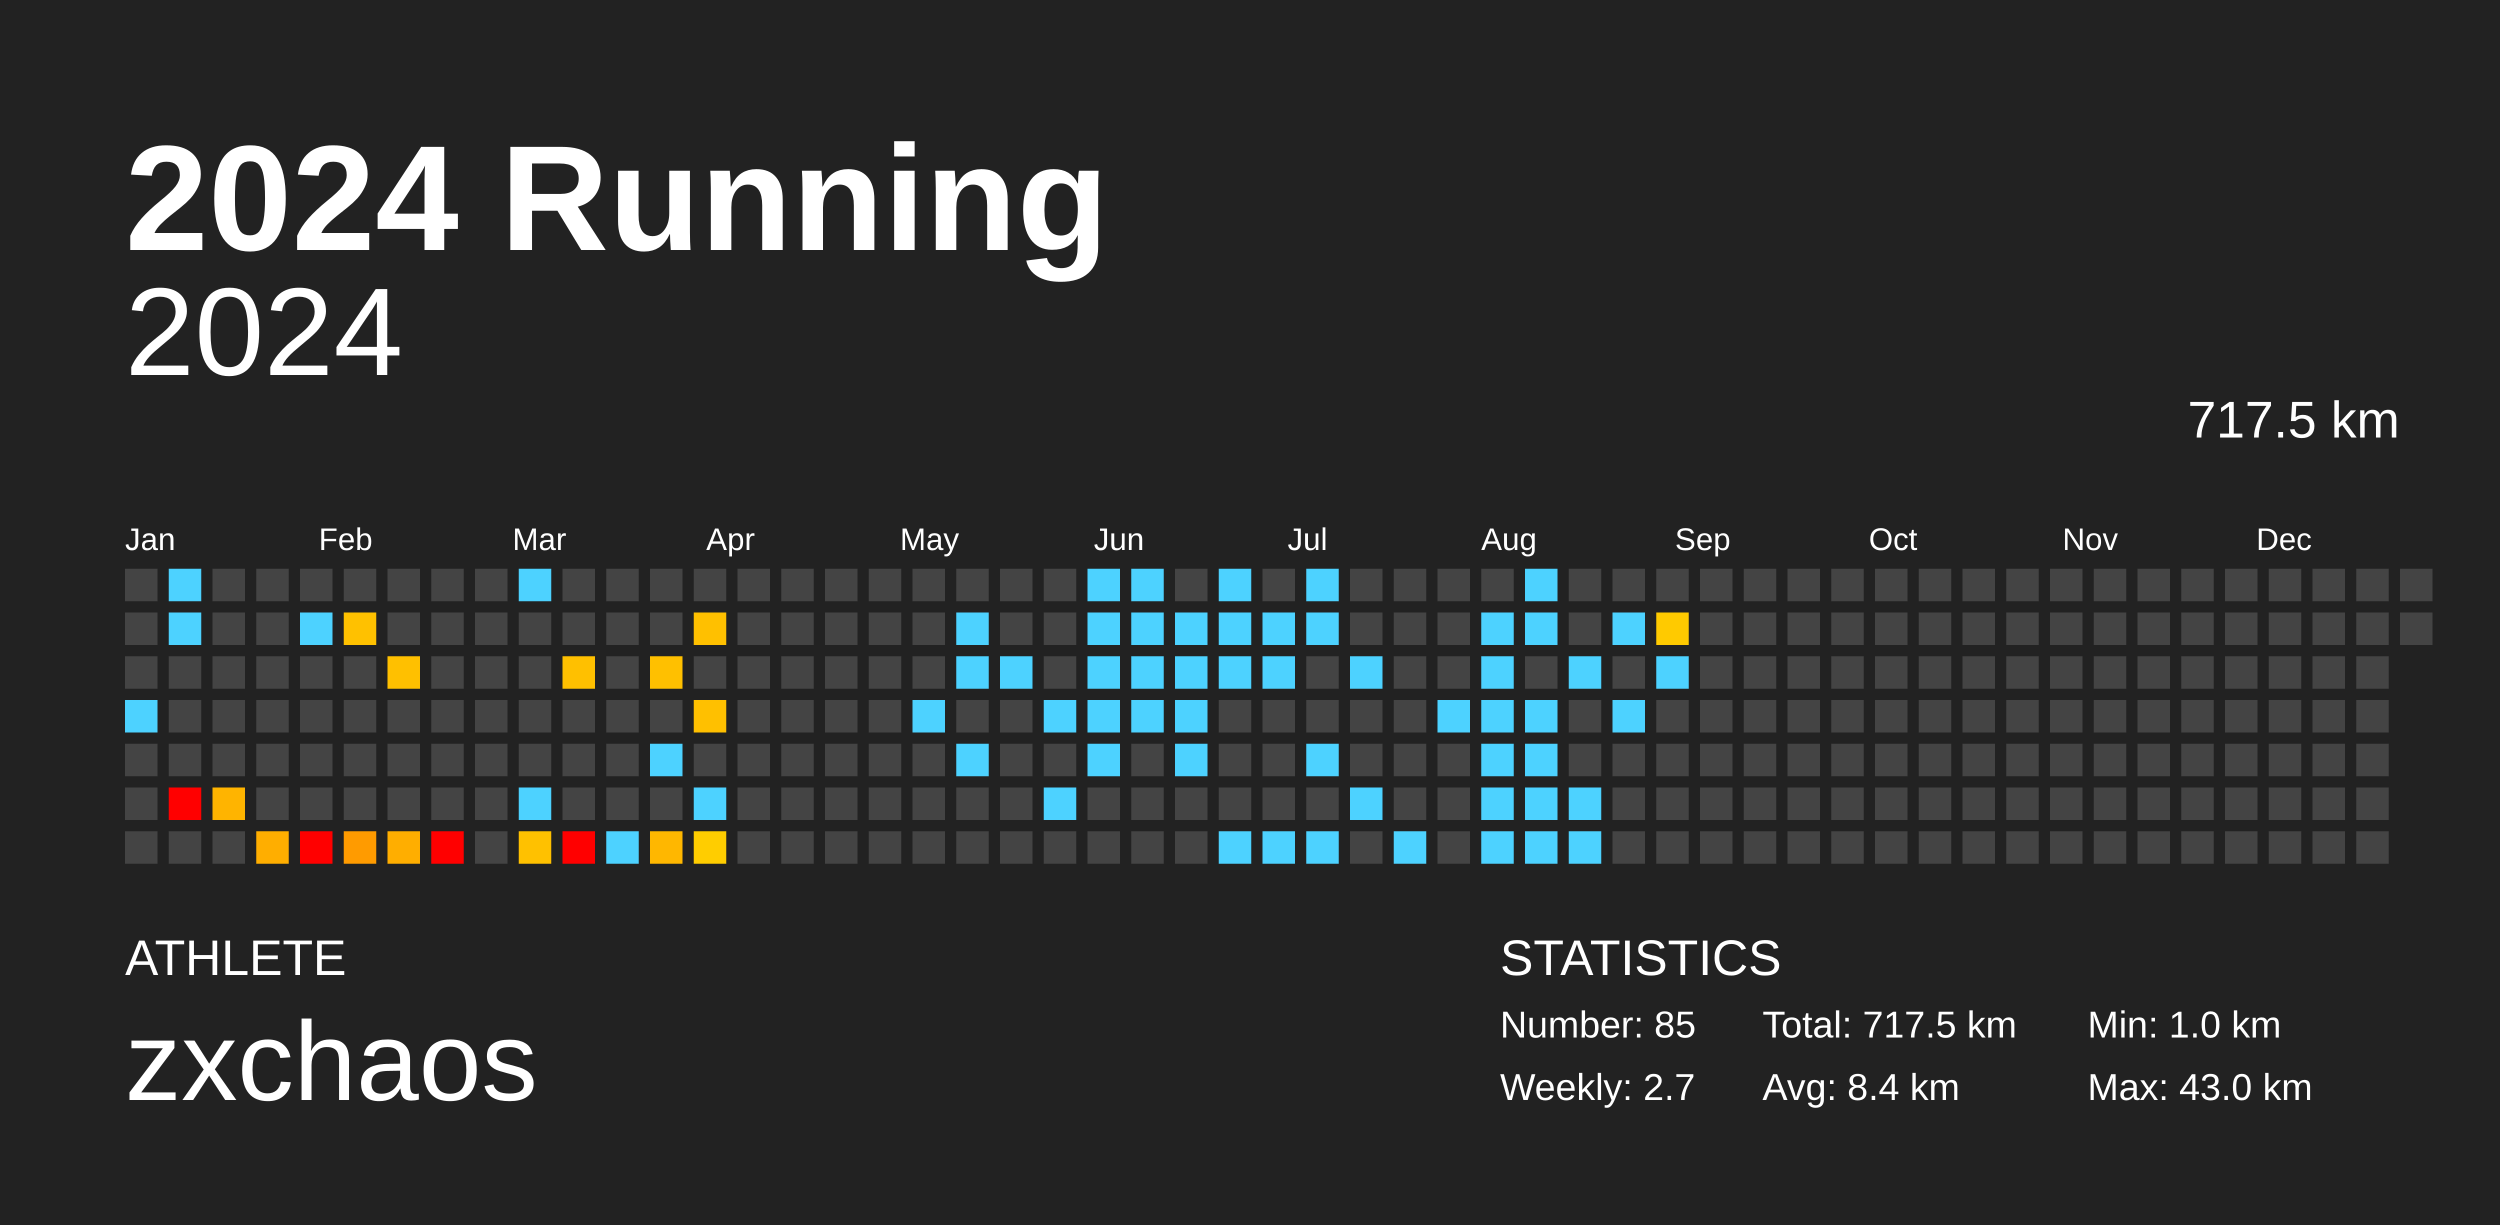
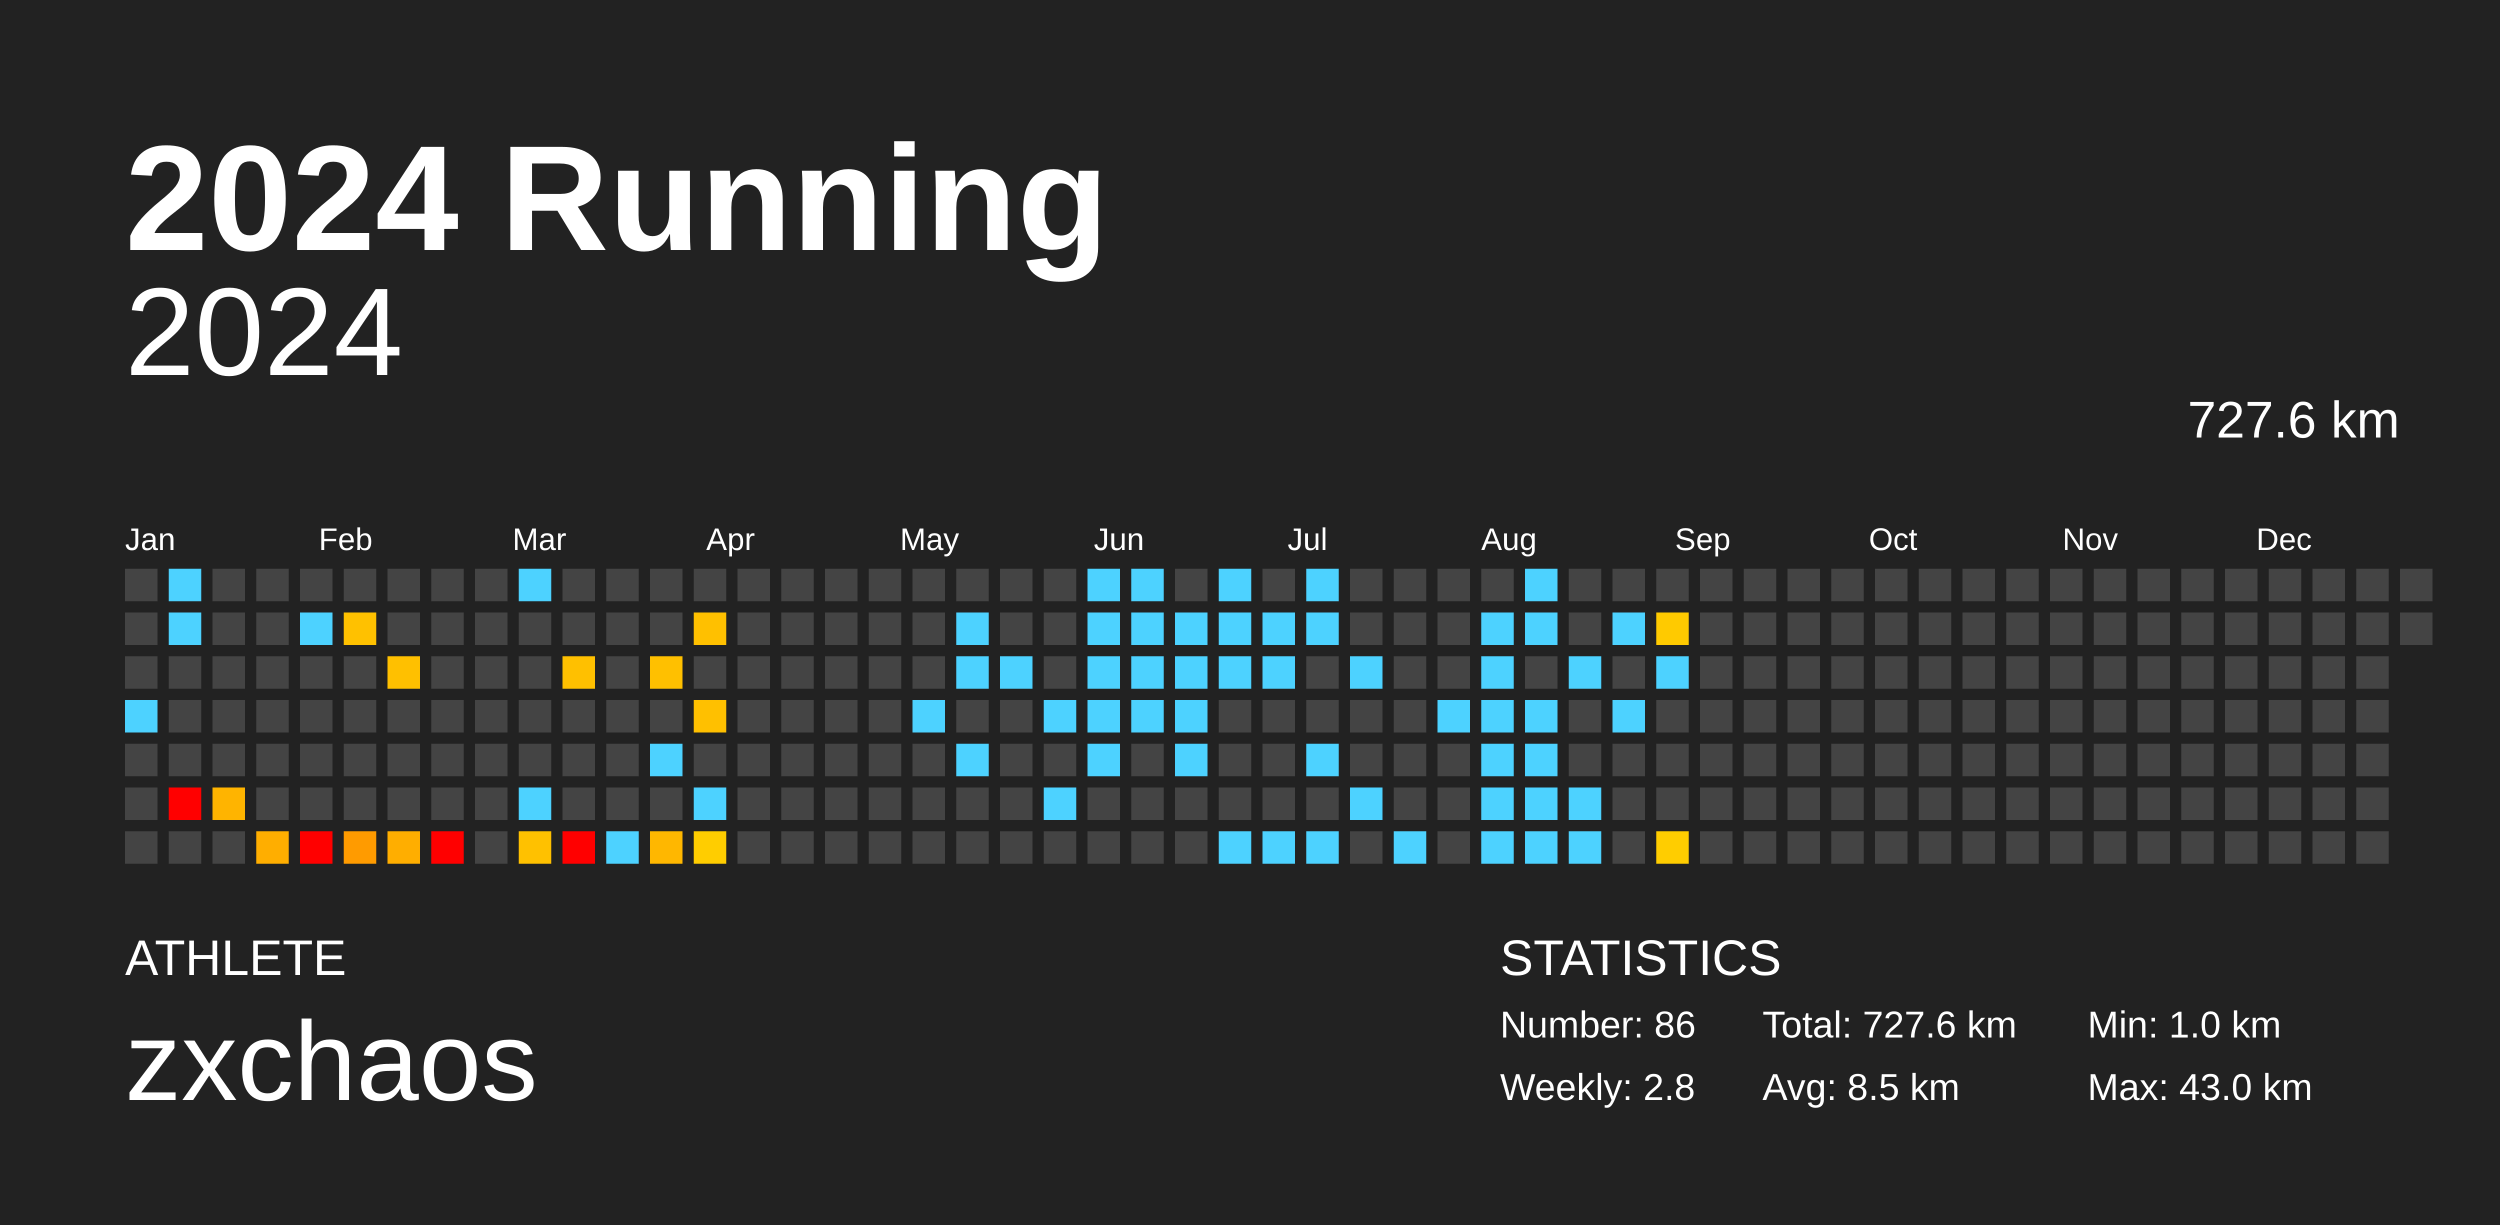
<svg xmlns="http://www.w3.org/2000/svg" baseProfile="full" height="98mm" version="1.1" viewBox="0,0,200,98" width="200mm">
  <defs />
  <rect fill="#222222" height="98" width="200" x="0" y="0" />
  <text fill="#FFFFFF" style="font-size:12px; font-family:Arial; font-weight:bold;" x="10" y="20">2024 Running</text>
  <text fill="#FFFFFF" style="font-size:4px; font-family:Arial" x="10" y="78">ATHLETE</text>
  <text fill="#FFFFFF" style="font-size:9px; font-family:Arial" x="10" y="88">zxchaos</text>
  <text fill="#FFFFFF" style="font-size:4px; font-family:Arial" x="120" y="78">STATISTICS</text>
-   <text fill="#FFFFFF" style="font-size:3px; font-family:Arial" x="120" y="83">Number: 85</text>
-   <text fill="#FFFFFF" style="font-size:3px; font-family:Arial" x="120" y="88">Weekly: 2.7</text>
-   <text fill="#FFFFFF" style="font-size:3px; font-family:Arial" x="141" y="83">Total: 717.5 km</text>
-   <text fill="#FFFFFF" style="font-size:3px; font-family:Arial" x="141" y="88">Avg: 8.4 km</text>
+   <text fill="#FFFFFF" style="font-size:3px; font-family:Arial" x="120" y="83">Number: 86</text>
+   <text fill="#FFFFFF" style="font-size:3px; font-family:Arial" x="120" y="88">Weekly: 2.8</text>
+   <text fill="#FFFFFF" style="font-size:3px; font-family:Arial" x="141" y="83">Total: 727.6 km</text>
+   <text fill="#FFFFFF" style="font-size:3px; font-family:Arial" x="141" y="88">Avg: 8.5 km</text>
  <text fill="#FFFFFF" style="font-size:3px; font-family:Arial" x="167" y="83">Min: 1.0 km</text>
  <text fill="#FFFFFF" style="font-size:3px; font-family:Arial" x="167" y="88">Max: 43.0 km</text>
  <text alignment-baseline="hanging" fill="#FFFFFF" style="font-size:10.0px; font-family:Arial;" x="10" y="30">2024</text>
-   <text alignment-baseline="hanging" fill="#FFFFFF" style="font-size:4.125px; font-family:Arial;" x="175" y="35">717.5 km</text>
+   <text alignment-baseline="hanging" fill="#FFFFFF" style="font-size:4.125px; font-family:Arial;" x="175" y="35">727.6 km</text>
  <text fill="#FFFFFF" style="font-size:2.5px; font-family:Arial" x="10.0" y="44">Jan</text>
  <text fill="#FFFFFF" style="font-size:2.5px; font-family:Arial" x="25.5" y="44">Feb</text>
  <text fill="#FFFFFF" style="font-size:2.5px; font-family:Arial" x="41.0" y="44">Mar</text>
  <text fill="#FFFFFF" style="font-size:2.5px; font-family:Arial" x="56.5" y="44">Apr</text>
  <text fill="#FFFFFF" style="font-size:2.5px; font-family:Arial" x="72.0" y="44">May</text>
  <text fill="#FFFFFF" style="font-size:2.5px; font-family:Arial" x="87.5" y="44">Jun</text>
  <text fill="#FFFFFF" style="font-size:2.5px; font-family:Arial" x="103.0" y="44">Jul</text>
  <text fill="#FFFFFF" style="font-size:2.5px; font-family:Arial" x="118.5" y="44">Aug</text>
  <text fill="#FFFFFF" style="font-size:2.5px; font-family:Arial" x="134.0" y="44">Sep</text>
  <text fill="#FFFFFF" style="font-size:2.5px; font-family:Arial" x="149.5" y="44">Oct</text>
  <text fill="#FFFFFF" style="font-size:2.5px; font-family:Arial" x="165.0" y="44">Nov</text>
  <text fill="#FFFFFF" style="font-size:2.5px; font-family:Arial" x="180.5" y="44">Dec</text>
  <rect fill="#444444" height="2.6" width="2.6" x="10.0" y="45.5" />
  <rect fill="#444444" height="2.6" width="2.6" x="10.0" y="49.0" />
  <rect fill="#444444" height="2.6" width="2.6" x="10.0" y="52.5" />
  <rect fill="#4dd2ff" height="2.6" width="2.6" x="10.0" y="56.0" />
  <rect fill="#444444" height="2.6" width="2.6" x="10.0" y="59.5" />
  <rect fill="#444444" height="2.6" width="2.6" x="10.0" y="63.0" />
  <rect fill="#444444" height="2.6" width="2.6" x="10.0" y="66.5" />
  <rect fill="#4dd2ff" height="2.6" width="2.6" x="13.5" y="45.5" />
  <rect fill="#4dd2ff" height="2.6" width="2.6" x="13.5" y="49.0" />
  <rect fill="#444444" height="2.6" width="2.6" x="13.5" y="52.5" />
  <rect fill="#444444" height="2.6" width="2.6" x="13.5" y="56.0" />
  <rect fill="#444444" height="2.6" width="2.6" x="13.5" y="59.5" />
  <rect fill="red" height="2.6" width="2.6" x="13.5" y="63.0" />
  <rect fill="#444444" height="2.6" width="2.6" x="13.5" y="66.5" />
  <rect fill="#444444" height="2.6" width="2.6" x="17.0" y="45.5" />
  <rect fill="#444444" height="2.6" width="2.6" x="17.0" y="49.0" />
  <rect fill="#444444" height="2.6" width="2.6" x="17.0" y="52.5" />
  <rect fill="#444444" height="2.6" width="2.6" x="17.0" y="56.0" />
  <rect fill="#444444" height="2.6" width="2.6" x="17.0" y="59.5" />
  <rect fill="#ffb400" height="2.6" width="2.6" x="17.0" y="63.0" />
  <rect fill="#444444" height="2.6" width="2.6" x="17.0" y="66.5" />
  <rect fill="#444444" height="2.6" width="2.6" x="20.5" y="45.5" />
  <rect fill="#444444" height="2.6" width="2.6" x="20.5" y="49.0" />
  <rect fill="#444444" height="2.6" width="2.6" x="20.5" y="52.5" />
  <rect fill="#444444" height="2.6" width="2.6" x="20.5" y="56.0" />
  <rect fill="#444444" height="2.6" width="2.6" x="20.5" y="59.5" />
  <rect fill="#444444" height="2.6" width="2.6" x="20.5" y="63.0" />
  <rect fill="#ffae00" height="2.6" width="2.6" x="20.5" y="66.5" />
  <rect fill="#444444" height="2.6" width="2.6" x="24.0" y="45.5" />
  <rect fill="#4dd2ff" height="2.6" width="2.6" x="24.0" y="49.0" />
  <rect fill="#444444" height="2.6" width="2.6" x="24.0" y="52.5" />
  <rect fill="#444444" height="2.6" width="2.6" x="24.0" y="56.0" />
  <rect fill="#444444" height="2.6" width="2.6" x="24.0" y="59.5" />
  <rect fill="#444444" height="2.6" width="2.6" x="24.0" y="63.0" />
  <rect fill="red" height="2.6" width="2.6" x="24.0" y="66.5" />
  <rect fill="#444444" height="2.6" width="2.6" x="27.5" y="45.5" />
  <rect fill="#ffc100" height="2.6" width="2.6" x="27.5" y="49.0" />
  <rect fill="#444444" height="2.6" width="2.6" x="27.5" y="52.5" />
  <rect fill="#444444" height="2.6" width="2.6" x="27.5" y="56.0" />
  <rect fill="#444444" height="2.6" width="2.6" x="27.5" y="59.5" />
  <rect fill="#444444" height="2.6" width="2.6" x="27.5" y="63.0" />
  <rect fill="#ff9b00" height="2.6" width="2.6" x="27.5" y="66.5" />
  <rect fill="#444444" height="2.6" width="2.6" x="31.0" y="45.5" />
  <rect fill="#444444" height="2.6" width="2.6" x="31.0" y="49.0" />
  <rect fill="#ffc000" height="2.6" width="2.6" x="31.0" y="52.5" />
  <rect fill="#444444" height="2.6" width="2.6" x="31.0" y="56.0" />
  <rect fill="#444444" height="2.6" width="2.6" x="31.0" y="59.5" />
  <rect fill="#444444" height="2.6" width="2.6" x="31.0" y="63.0" />
  <rect fill="#ffae00" height="2.6" width="2.6" x="31.0" y="66.5" />
  <rect fill="#444444" height="2.6" width="2.6" x="34.5" y="45.5" />
  <rect fill="#444444" height="2.6" width="2.6" x="34.5" y="49.0" />
  <rect fill="#444444" height="2.6" width="2.6" x="34.5" y="52.5" />
  <rect fill="#444444" height="2.6" width="2.6" x="34.5" y="56.0" />
  <rect fill="#444444" height="2.6" width="2.6" x="34.5" y="59.5" />
  <rect fill="#444444" height="2.6" width="2.6" x="34.5" y="63.0" />
  <rect fill="red" height="2.6" width="2.6" x="34.5" y="66.5" />
  <rect fill="#444444" height="2.6" width="2.6" x="38.0" y="45.5" />
  <rect fill="#444444" height="2.6" width="2.6" x="38.0" y="49.0" />
  <rect fill="#444444" height="2.6" width="2.6" x="38.0" y="52.5" />
  <rect fill="#444444" height="2.6" width="2.6" x="38.0" y="56.0" />
  <rect fill="#444444" height="2.6" width="2.6" x="38.0" y="59.5" />
  <rect fill="#444444" height="2.6" width="2.6" x="38.0" y="63.0" />
  <rect fill="#444444" height="2.6" width="2.6" x="38.0" y="66.5" />
  <rect fill="#4dd2ff" height="2.6" width="2.6" x="41.5" y="45.5" />
  <rect fill="#444444" height="2.6" width="2.6" x="41.5" y="49.0" />
  <rect fill="#444444" height="2.6" width="2.6" x="41.5" y="52.5" />
  <rect fill="#444444" height="2.6" width="2.6" x="41.5" y="56.0" />
  <rect fill="#444444" height="2.6" width="2.6" x="41.5" y="59.5" />
  <rect fill="#4dd2ff" height="2.6" width="2.6" x="41.5" y="63.0" />
  <rect fill="#ffc100" height="2.6" width="2.6" x="41.5" y="66.5" />
  <rect fill="#444444" height="2.6" width="2.6" x="45.0" y="45.5" />
  <rect fill="#444444" height="2.6" width="2.6" x="45.0" y="49.0" />
  <rect fill="#ffc000" height="2.6" width="2.6" x="45.0" y="52.5" />
  <rect fill="#444444" height="2.6" width="2.6" x="45.0" y="56.0" />
  <rect fill="#444444" height="2.6" width="2.6" x="45.0" y="59.5" />
  <rect fill="#444444" height="2.6" width="2.6" x="45.0" y="63.0" />
  <rect fill="red" height="2.6" width="2.6" x="45.0" y="66.5" />
  <rect fill="#444444" height="2.6" width="2.6" x="48.5" y="45.5" />
  <rect fill="#444444" height="2.6" width="2.6" x="48.5" y="49.0" />
  <rect fill="#444444" height="2.6" width="2.6" x="48.5" y="52.5" />
  <rect fill="#444444" height="2.6" width="2.6" x="48.5" y="56.0" />
  <rect fill="#444444" height="2.6" width="2.6" x="48.5" y="59.5" />
  <rect fill="#444444" height="2.6" width="2.6" x="48.5" y="63.0" />
  <rect fill="#4dd2ff" height="2.6" width="2.6" x="48.5" y="66.5" />
  <rect fill="#444444" height="2.6" width="2.6" x="52.0" y="45.5" />
  <rect fill="#444444" height="2.6" width="2.6" x="52.0" y="49.0" />
  <rect fill="#ffc000" height="2.6" width="2.6" x="52.0" y="52.5" />
  <rect fill="#444444" height="2.6" width="2.6" x="52.0" y="56.0" />
  <rect fill="#4dd2ff" height="2.6" width="2.6" x="52.0" y="59.5" />
  <rect fill="#444444" height="2.6" width="2.6" x="52.0" y="63.0" />
  <rect fill="#ffb700" height="2.6" width="2.6" x="52.0" y="66.5" />
  <rect fill="#444444" height="2.6" width="2.6" x="55.5" y="45.5" />
  <rect fill="#ffc000" height="2.6" width="2.6" x="55.5" y="49.0" />
  <rect fill="#444444" height="2.6" width="2.6" x="55.5" y="52.5" />
  <rect fill="#ffc000" height="2.6" width="2.6" x="55.5" y="56.0" />
  <rect fill="#444444" height="2.6" width="2.6" x="55.5" y="59.5" />
  <rect fill="#4dd2ff" height="2.6" width="2.6" x="55.5" y="63.0" />
  <rect fill="#ffcd00" height="2.6" width="2.6" x="55.5" y="66.5" />
  <rect fill="#444444" height="2.6" width="2.6" x="59.0" y="45.5" />
  <rect fill="#444444" height="2.6" width="2.6" x="59.0" y="49.0" />
  <rect fill="#444444" height="2.6" width="2.6" x="59.0" y="52.5" />
  <rect fill="#444444" height="2.6" width="2.6" x="59.0" y="56.0" />
  <rect fill="#444444" height="2.6" width="2.6" x="59.0" y="59.5" />
  <rect fill="#444444" height="2.6" width="2.6" x="59.0" y="63.0" />
  <rect fill="#444444" height="2.6" width="2.6" x="59.0" y="66.5" />
  <rect fill="#444444" height="2.6" width="2.6" x="62.5" y="45.5" />
  <rect fill="#444444" height="2.6" width="2.6" x="62.5" y="49.0" />
  <rect fill="#444444" height="2.6" width="2.6" x="62.5" y="52.5" />
  <rect fill="#444444" height="2.6" width="2.6" x="62.5" y="56.0" />
  <rect fill="#444444" height="2.6" width="2.6" x="62.5" y="59.5" />
  <rect fill="#444444" height="2.6" width="2.6" x="62.5" y="63.0" />
  <rect fill="#444444" height="2.6" width="2.6" x="62.5" y="66.5" />
  <rect fill="#444444" height="2.6" width="2.6" x="66.0" y="45.5" />
  <rect fill="#444444" height="2.6" width="2.6" x="66.0" y="49.0" />
  <rect fill="#444444" height="2.6" width="2.6" x="66.0" y="52.5" />
  <rect fill="#444444" height="2.6" width="2.6" x="66.0" y="56.0" />
  <rect fill="#444444" height="2.6" width="2.6" x="66.0" y="59.5" />
  <rect fill="#444444" height="2.6" width="2.6" x="66.0" y="63.0" />
  <rect fill="#444444" height="2.6" width="2.6" x="66.0" y="66.5" />
  <rect fill="#444444" height="2.6" width="2.6" x="69.5" y="45.5" />
  <rect fill="#444444" height="2.6" width="2.6" x="69.5" y="49.0" />
  <rect fill="#444444" height="2.6" width="2.6" x="69.5" y="52.5" />
  <rect fill="#444444" height="2.6" width="2.6" x="69.5" y="56.0" />
  <rect fill="#444444" height="2.6" width="2.6" x="69.5" y="59.5" />
  <rect fill="#444444" height="2.6" width="2.6" x="69.5" y="63.0" />
  <rect fill="#444444" height="2.6" width="2.6" x="69.5" y="66.5" />
  <rect fill="#444444" height="2.6" width="2.6" x="73.0" y="45.5" />
  <rect fill="#444444" height="2.6" width="2.6" x="73.0" y="49.0" />
  <rect fill="#444444" height="2.6" width="2.6" x="73.0" y="52.5" />
  <rect fill="#4dd2ff" height="2.6" width="2.6" x="73.0" y="56.0" />
  <rect fill="#444444" height="2.6" width="2.6" x="73.0" y="59.5" />
  <rect fill="#444444" height="2.6" width="2.6" x="73.0" y="63.0" />
  <rect fill="#444444" height="2.6" width="2.6" x="73.0" y="66.5" />
  <rect fill="#444444" height="2.6" width="2.6" x="76.5" y="45.5" />
  <rect fill="#4dd2ff" height="2.6" width="2.6" x="76.5" y="49.0" />
  <rect fill="#4dd2ff" height="2.6" width="2.6" x="76.5" y="52.5" />
  <rect fill="#444444" height="2.6" width="2.6" x="76.5" y="56.0" />
  <rect fill="#4dd2ff" height="2.6" width="2.6" x="76.5" y="59.5" />
  <rect fill="#444444" height="2.6" width="2.6" x="76.5" y="63.0" />
  <rect fill="#444444" height="2.6" width="2.6" x="76.5" y="66.5" />
  <rect fill="#444444" height="2.6" width="2.6" x="80.0" y="45.5" />
  <rect fill="#444444" height="2.6" width="2.6" x="80.0" y="49.0" />
  <rect fill="#4dd2ff" height="2.6" width="2.6" x="80.0" y="52.5" />
  <rect fill="#444444" height="2.6" width="2.6" x="80.0" y="56.0" />
  <rect fill="#444444" height="2.6" width="2.6" x="80.0" y="59.5" />
  <rect fill="#444444" height="2.6" width="2.6" x="80.0" y="63.0" />
  <rect fill="#444444" height="2.6" width="2.6" x="80.0" y="66.5" />
  <rect fill="#444444" height="2.6" width="2.6" x="83.5" y="45.5" />
  <rect fill="#444444" height="2.6" width="2.6" x="83.5" y="49.0" />
  <rect fill="#444444" height="2.6" width="2.6" x="83.5" y="52.5" />
  <rect fill="#4dd2ff" height="2.6" width="2.6" x="83.5" y="56.0" />
  <rect fill="#444444" height="2.6" width="2.6" x="83.5" y="59.5" />
  <rect fill="#4dd2ff" height="2.6" width="2.6" x="83.5" y="63.0" />
  <rect fill="#444444" height="2.6" width="2.6" x="83.5" y="66.5" />
  <rect fill="#4dd2ff" height="2.6" width="2.6" x="87.0" y="45.5" />
  <rect fill="#4dd2ff" height="2.6" width="2.6" x="87.0" y="49.0" />
  <rect fill="#4dd2ff" height="2.6" width="2.6" x="87.0" y="52.5" />
  <rect fill="#4dd2ff" height="2.6" width="2.6" x="87.0" y="56.0" />
  <rect fill="#4dd2ff" height="2.6" width="2.6" x="87.0" y="59.5" />
  <rect fill="#444444" height="2.6" width="2.6" x="87.0" y="63.0" />
  <rect fill="#444444" height="2.6" width="2.6" x="87.0" y="66.5" />
  <rect fill="#4dd2ff" height="2.6" width="2.6" x="90.5" y="45.5" />
  <rect fill="#4dd2ff" height="2.6" width="2.6" x="90.5" y="49.0" />
  <rect fill="#4dd2ff" height="2.6" width="2.6" x="90.5" y="52.5" />
  <rect fill="#4dd2ff" height="2.6" width="2.6" x="90.5" y="56.0" />
  <rect fill="#444444" height="2.6" width="2.6" x="90.5" y="59.5" />
  <rect fill="#444444" height="2.6" width="2.6" x="90.5" y="63.0" />
  <rect fill="#444444" height="2.6" width="2.6" x="90.5" y="66.5" />
  <rect fill="#444444" height="2.6" width="2.6" x="94.0" y="45.5" />
  <rect fill="#4dd2ff" height="2.6" width="2.6" x="94.0" y="49.0" />
  <rect fill="#4dd2ff" height="2.6" width="2.6" x="94.0" y="52.5" />
  <rect fill="#4dd2ff" height="2.6" width="2.6" x="94.0" y="56.0" />
  <rect fill="#4dd2ff" height="2.6" width="2.6" x="94.0" y="59.5" />
  <rect fill="#444444" height="2.6" width="2.6" x="94.0" y="63.0" />
  <rect fill="#444444" height="2.6" width="2.6" x="94.0" y="66.5" />
  <rect fill="#4dd2ff" height="2.6" width="2.6" x="97.5" y="45.5" />
  <rect fill="#4dd2ff" height="2.6" width="2.6" x="97.5" y="49.0" />
  <rect fill="#4dd2ff" height="2.6" width="2.6" x="97.5" y="52.5" />
  <rect fill="#444444" height="2.6" width="2.6" x="97.5" y="56.0" />
  <rect fill="#444444" height="2.6" width="2.6" x="97.5" y="59.5" />
  <rect fill="#444444" height="2.6" width="2.6" x="97.5" y="63.0" />
  <rect fill="#4dd2ff" height="2.6" width="2.6" x="97.5" y="66.5" />
  <rect fill="#444444" height="2.6" width="2.6" x="101.0" y="45.5" />
  <rect fill="#4dd2ff" height="2.6" width="2.6" x="101.0" y="49.0" />
  <rect fill="#4dd2ff" height="2.6" width="2.6" x="101.0" y="52.5" />
  <rect fill="#444444" height="2.6" width="2.6" x="101.0" y="56.0" />
  <rect fill="#444444" height="2.6" width="2.6" x="101.0" y="59.5" />
  <rect fill="#444444" height="2.6" width="2.6" x="101.0" y="63.0" />
  <rect fill="#4dd2ff" height="2.6" width="2.6" x="101.0" y="66.5" />
  <rect fill="#4dd2ff" height="2.6" width="2.6" x="104.5" y="45.5" />
  <rect fill="#4dd2ff" height="2.6" width="2.6" x="104.5" y="49.0" />
  <rect fill="#444444" height="2.6" width="2.6" x="104.5" y="52.5" />
  <rect fill="#444444" height="2.6" width="2.6" x="104.5" y="56.0" />
  <rect fill="#4dd2ff" height="2.6" width="2.6" x="104.5" y="59.5" />
  <rect fill="#444444" height="2.6" width="2.6" x="104.5" y="63.0" />
  <rect fill="#4dd2ff" height="2.6" width="2.6" x="104.5" y="66.5" />
  <rect fill="#444444" height="2.6" width="2.6" x="108.0" y="45.5" />
  <rect fill="#444444" height="2.6" width="2.6" x="108.0" y="49.0" />
  <rect fill="#4dd2ff" height="2.6" width="2.6" x="108.0" y="52.5" />
  <rect fill="#444444" height="2.6" width="2.6" x="108.0" y="56.0" />
  <rect fill="#444444" height="2.6" width="2.6" x="108.0" y="59.5" />
  <rect fill="#4dd2ff" height="2.6" width="2.6" x="108.0" y="63.0" />
  <rect fill="#444444" height="2.6" width="2.6" x="108.0" y="66.5" />
  <rect fill="#444444" height="2.6" width="2.6" x="111.5" y="45.5" />
  <rect fill="#444444" height="2.6" width="2.6" x="111.5" y="49.0" />
  <rect fill="#444444" height="2.6" width="2.6" x="111.5" y="52.5" />
  <rect fill="#444444" height="2.6" width="2.6" x="111.5" y="56.0" />
  <rect fill="#444444" height="2.6" width="2.6" x="111.5" y="59.5" />
  <rect fill="#444444" height="2.6" width="2.6" x="111.5" y="63.0" />
  <rect fill="#4dd2ff" height="2.6" width="2.6" x="111.5" y="66.5" />
  <rect fill="#444444" height="2.6" width="2.6" x="115.0" y="45.5" />
  <rect fill="#444444" height="2.6" width="2.6" x="115.0" y="49.0" />
  <rect fill="#444444" height="2.6" width="2.6" x="115.0" y="52.5" />
  <rect fill="#4dd2ff" height="2.6" width="2.6" x="115.0" y="56.0" />
  <rect fill="#444444" height="2.6" width="2.6" x="115.0" y="59.5" />
  <rect fill="#444444" height="2.6" width="2.6" x="115.0" y="63.0" />
  <rect fill="#444444" height="2.6" width="2.6" x="115.0" y="66.5" />
  <rect fill="#444444" height="2.6" width="2.6" x="118.5" y="45.5" />
  <rect fill="#4dd2ff" height="2.6" width="2.6" x="118.5" y="49.0" />
  <rect fill="#4dd2ff" height="2.6" width="2.6" x="118.5" y="52.5" />
  <rect fill="#4dd2ff" height="2.6" width="2.6" x="118.5" y="56.0" />
  <rect fill="#4dd2ff" height="2.6" width="2.6" x="118.5" y="59.5" />
  <rect fill="#4dd2ff" height="2.6" width="2.6" x="118.5" y="63.0" />
  <rect fill="#4dd2ff" height="2.6" width="2.6" x="118.5" y="66.5" />
  <rect fill="#4dd2ff" height="2.6" width="2.6" x="122.0" y="45.5" />
  <rect fill="#4dd2ff" height="2.6" width="2.6" x="122.0" y="49.0" />
  <rect fill="#444444" height="2.6" width="2.6" x="122.0" y="52.5" />
  <rect fill="#4dd2ff" height="2.6" width="2.6" x="122.0" y="56.0" />
  <rect fill="#4dd2ff" height="2.6" width="2.6" x="122.0" y="59.5" />
  <rect fill="#4dd2ff" height="2.6" width="2.6" x="122.0" y="63.0" />
  <rect fill="#4dd2ff" height="2.6" width="2.6" x="122.0" y="66.5" />
  <rect fill="#444444" height="2.6" width="2.6" x="125.5" y="45.5" />
  <rect fill="#444444" height="2.6" width="2.6" x="125.5" y="49.0" />
  <rect fill="#4dd2ff" height="2.6" width="2.6" x="125.5" y="52.5" />
  <rect fill="#444444" height="2.6" width="2.6" x="125.5" y="56.0" />
  <rect fill="#444444" height="2.6" width="2.6" x="125.5" y="59.5" />
  <rect fill="#4dd2ff" height="2.6" width="2.6" x="125.5" y="63.0" />
  <rect fill="#4dd2ff" height="2.6" width="2.6" x="125.5" y="66.5" />
  <rect fill="#444444" height="2.6" width="2.6" x="129.0" y="45.5" />
  <rect fill="#4dd2ff" height="2.6" width="2.6" x="129.0" y="49.0" />
  <rect fill="#444444" height="2.6" width="2.6" x="129.0" y="52.5" />
  <rect fill="#4dd2ff" height="2.6" width="2.6" x="129.0" y="56.0" />
  <rect fill="#444444" height="2.6" width="2.6" x="129.0" y="59.5" />
  <rect fill="#444444" height="2.6" width="2.6" x="129.0" y="63.0" />
  <rect fill="#444444" height="2.6" width="2.6" x="129.0" y="66.5" />
  <rect fill="#444444" height="2.6" width="2.6" x="132.5" y="45.5" />
  <rect fill="#ffca00" height="2.6" width="2.6" x="132.5" y="49.0" />
  <rect fill="#4dd2ff" height="2.6" width="2.6" x="132.5" y="52.5" />
  <rect fill="#444444" height="2.6" width="2.6" x="132.5" y="56.0" />
  <rect fill="#444444" height="2.6" width="2.6" x="132.5" y="59.5" />
  <rect fill="#444444" height="2.6" width="2.6" x="132.5" y="63.0" />
-   <rect fill="#444444" height="2.6" width="2.6" x="132.5" y="66.5" />
+   <rect fill="#ffcd00" height="2.6" width="2.6" x="132.5" y="66.5" />
  <rect fill="#444444" height="2.6" width="2.6" x="136.0" y="45.5" />
  <rect fill="#444444" height="2.6" width="2.6" x="136.0" y="49.0" />
  <rect fill="#444444" height="2.6" width="2.6" x="136.0" y="52.5" />
  <rect fill="#444444" height="2.6" width="2.6" x="136.0" y="56.0" />
  <rect fill="#444444" height="2.6" width="2.6" x="136.0" y="59.5" />
  <rect fill="#444444" height="2.6" width="2.6" x="136.0" y="63.0" />
  <rect fill="#444444" height="2.6" width="2.6" x="136.0" y="66.5" />
  <rect fill="#444444" height="2.6" width="2.6" x="139.5" y="45.5" />
  <rect fill="#444444" height="2.6" width="2.6" x="139.5" y="49.0" />
  <rect fill="#444444" height="2.6" width="2.6" x="139.5" y="52.5" />
  <rect fill="#444444" height="2.6" width="2.6" x="139.5" y="56.0" />
  <rect fill="#444444" height="2.6" width="2.6" x="139.5" y="59.5" />
  <rect fill="#444444" height="2.6" width="2.6" x="139.5" y="63.0" />
  <rect fill="#444444" height="2.6" width="2.6" x="139.5" y="66.5" />
  <rect fill="#444444" height="2.6" width="2.6" x="143.0" y="45.5" />
  <rect fill="#444444" height="2.6" width="2.6" x="143.0" y="49.0" />
  <rect fill="#444444" height="2.6" width="2.6" x="143.0" y="52.5" />
  <rect fill="#444444" height="2.6" width="2.6" x="143.0" y="56.0" />
  <rect fill="#444444" height="2.6" width="2.6" x="143.0" y="59.5" />
  <rect fill="#444444" height="2.6" width="2.6" x="143.0" y="63.0" />
  <rect fill="#444444" height="2.6" width="2.6" x="143.0" y="66.5" />
  <rect fill="#444444" height="2.6" width="2.6" x="146.5" y="45.5" />
  <rect fill="#444444" height="2.6" width="2.6" x="146.5" y="49.0" />
  <rect fill="#444444" height="2.6" width="2.6" x="146.5" y="52.5" />
  <rect fill="#444444" height="2.6" width="2.6" x="146.5" y="56.0" />
  <rect fill="#444444" height="2.6" width="2.6" x="146.5" y="59.5" />
  <rect fill="#444444" height="2.6" width="2.6" x="146.5" y="63.0" />
  <rect fill="#444444" height="2.6" width="2.6" x="146.5" y="66.5" />
  <rect fill="#444444" height="2.6" width="2.6" x="150.0" y="45.5" />
  <rect fill="#444444" height="2.6" width="2.6" x="150.0" y="49.0" />
  <rect fill="#444444" height="2.6" width="2.6" x="150.0" y="52.5" />
  <rect fill="#444444" height="2.6" width="2.6" x="150.0" y="56.0" />
  <rect fill="#444444" height="2.6" width="2.6" x="150.0" y="59.5" />
  <rect fill="#444444" height="2.6" width="2.6" x="150.0" y="63.0" />
  <rect fill="#444444" height="2.6" width="2.6" x="150.0" y="66.5" />
  <rect fill="#444444" height="2.6" width="2.6" x="153.5" y="45.5" />
  <rect fill="#444444" height="2.6" width="2.6" x="153.5" y="49.0" />
  <rect fill="#444444" height="2.6" width="2.6" x="153.5" y="52.5" />
  <rect fill="#444444" height="2.6" width="2.6" x="153.5" y="56.0" />
  <rect fill="#444444" height="2.6" width="2.6" x="153.5" y="59.5" />
  <rect fill="#444444" height="2.6" width="2.6" x="153.5" y="63.0" />
  <rect fill="#444444" height="2.6" width="2.6" x="153.5" y="66.5" />
  <rect fill="#444444" height="2.6" width="2.6" x="157.0" y="45.5" />
  <rect fill="#444444" height="2.6" width="2.6" x="157.0" y="49.0" />
  <rect fill="#444444" height="2.6" width="2.6" x="157.0" y="52.5" />
  <rect fill="#444444" height="2.6" width="2.6" x="157.0" y="56.0" />
  <rect fill="#444444" height="2.6" width="2.6" x="157.0" y="59.5" />
  <rect fill="#444444" height="2.6" width="2.6" x="157.0" y="63.0" />
  <rect fill="#444444" height="2.6" width="2.6" x="157.0" y="66.5" />
  <rect fill="#444444" height="2.6" width="2.6" x="160.5" y="45.5" />
  <rect fill="#444444" height="2.6" width="2.6" x="160.5" y="49.0" />
  <rect fill="#444444" height="2.6" width="2.6" x="160.5" y="52.5" />
  <rect fill="#444444" height="2.6" width="2.6" x="160.5" y="56.0" />
  <rect fill="#444444" height="2.6" width="2.6" x="160.5" y="59.5" />
  <rect fill="#444444" height="2.6" width="2.6" x="160.5" y="63.0" />
  <rect fill="#444444" height="2.6" width="2.6" x="160.5" y="66.5" />
  <rect fill="#444444" height="2.6" width="2.6" x="164.0" y="45.5" />
  <rect fill="#444444" height="2.6" width="2.6" x="164.0" y="49.0" />
  <rect fill="#444444" height="2.6" width="2.6" x="164.0" y="52.5" />
  <rect fill="#444444" height="2.6" width="2.6" x="164.0" y="56.0" />
  <rect fill="#444444" height="2.6" width="2.6" x="164.0" y="59.5" />
  <rect fill="#444444" height="2.6" width="2.6" x="164.0" y="63.0" />
  <rect fill="#444444" height="2.6" width="2.6" x="164.0" y="66.5" />
  <rect fill="#444444" height="2.6" width="2.6" x="167.5" y="45.5" />
  <rect fill="#444444" height="2.6" width="2.6" x="167.5" y="49.0" />
  <rect fill="#444444" height="2.6" width="2.6" x="167.5" y="52.5" />
  <rect fill="#444444" height="2.6" width="2.6" x="167.5" y="56.0" />
  <rect fill="#444444" height="2.6" width="2.6" x="167.5" y="59.5" />
  <rect fill="#444444" height="2.6" width="2.6" x="167.5" y="63.0" />
  <rect fill="#444444" height="2.6" width="2.6" x="167.5" y="66.5" />
  <rect fill="#444444" height="2.6" width="2.6" x="171.0" y="45.5" />
  <rect fill="#444444" height="2.6" width="2.6" x="171.0" y="49.0" />
  <rect fill="#444444" height="2.6" width="2.6" x="171.0" y="52.5" />
  <rect fill="#444444" height="2.6" width="2.6" x="171.0" y="56.0" />
  <rect fill="#444444" height="2.6" width="2.6" x="171.0" y="59.5" />
  <rect fill="#444444" height="2.6" width="2.6" x="171.0" y="63.0" />
  <rect fill="#444444" height="2.6" width="2.6" x="171.0" y="66.5" />
  <rect fill="#444444" height="2.6" width="2.6" x="174.5" y="45.5" />
  <rect fill="#444444" height="2.6" width="2.6" x="174.5" y="49.0" />
  <rect fill="#444444" height="2.6" width="2.6" x="174.5" y="52.5" />
  <rect fill="#444444" height="2.6" width="2.6" x="174.5" y="56.0" />
  <rect fill="#444444" height="2.6" width="2.6" x="174.5" y="59.5" />
  <rect fill="#444444" height="2.6" width="2.6" x="174.5" y="63.0" />
  <rect fill="#444444" height="2.6" width="2.6" x="174.5" y="66.5" />
  <rect fill="#444444" height="2.6" width="2.6" x="178.0" y="45.5" />
  <rect fill="#444444" height="2.6" width="2.6" x="178.0" y="49.0" />
  <rect fill="#444444" height="2.6" width="2.6" x="178.0" y="52.5" />
  <rect fill="#444444" height="2.6" width="2.6" x="178.0" y="56.0" />
  <rect fill="#444444" height="2.6" width="2.6" x="178.0" y="59.5" />
  <rect fill="#444444" height="2.6" width="2.6" x="178.0" y="63.0" />
  <rect fill="#444444" height="2.6" width="2.6" x="178.0" y="66.5" />
  <rect fill="#444444" height="2.6" width="2.6" x="181.5" y="45.5" />
  <rect fill="#444444" height="2.6" width="2.6" x="181.5" y="49.0" />
  <rect fill="#444444" height="2.6" width="2.6" x="181.5" y="52.5" />
  <rect fill="#444444" height="2.6" width="2.6" x="181.5" y="56.0" />
  <rect fill="#444444" height="2.6" width="2.6" x="181.5" y="59.5" />
  <rect fill="#444444" height="2.6" width="2.6" x="181.5" y="63.0" />
  <rect fill="#444444" height="2.6" width="2.6" x="181.5" y="66.5" />
  <rect fill="#444444" height="2.6" width="2.6" x="185.0" y="45.5" />
  <rect fill="#444444" height="2.6" width="2.6" x="185.0" y="49.0" />
  <rect fill="#444444" height="2.6" width="2.6" x="185.0" y="52.5" />
  <rect fill="#444444" height="2.6" width="2.6" x="185.0" y="56.0" />
  <rect fill="#444444" height="2.6" width="2.6" x="185.0" y="59.5" />
  <rect fill="#444444" height="2.6" width="2.6" x="185.0" y="63.0" />
  <rect fill="#444444" height="2.6" width="2.6" x="185.0" y="66.5" />
  <rect fill="#444444" height="2.6" width="2.6" x="188.5" y="45.5" />
  <rect fill="#444444" height="2.6" width="2.6" x="188.5" y="49.0" />
  <rect fill="#444444" height="2.6" width="2.6" x="188.5" y="52.5" />
  <rect fill="#444444" height="2.6" width="2.6" x="188.5" y="56.0" />
  <rect fill="#444444" height="2.6" width="2.6" x="188.5" y="59.5" />
  <rect fill="#444444" height="2.6" width="2.6" x="188.5" y="63.0" />
  <rect fill="#444444" height="2.6" width="2.6" x="188.5" y="66.5" />
  <rect fill="#444444" height="2.6" width="2.6" x="192.0" y="45.5" />
  <rect fill="#444444" height="2.6" width="2.6" x="192.0" y="49.0" />
</svg>
